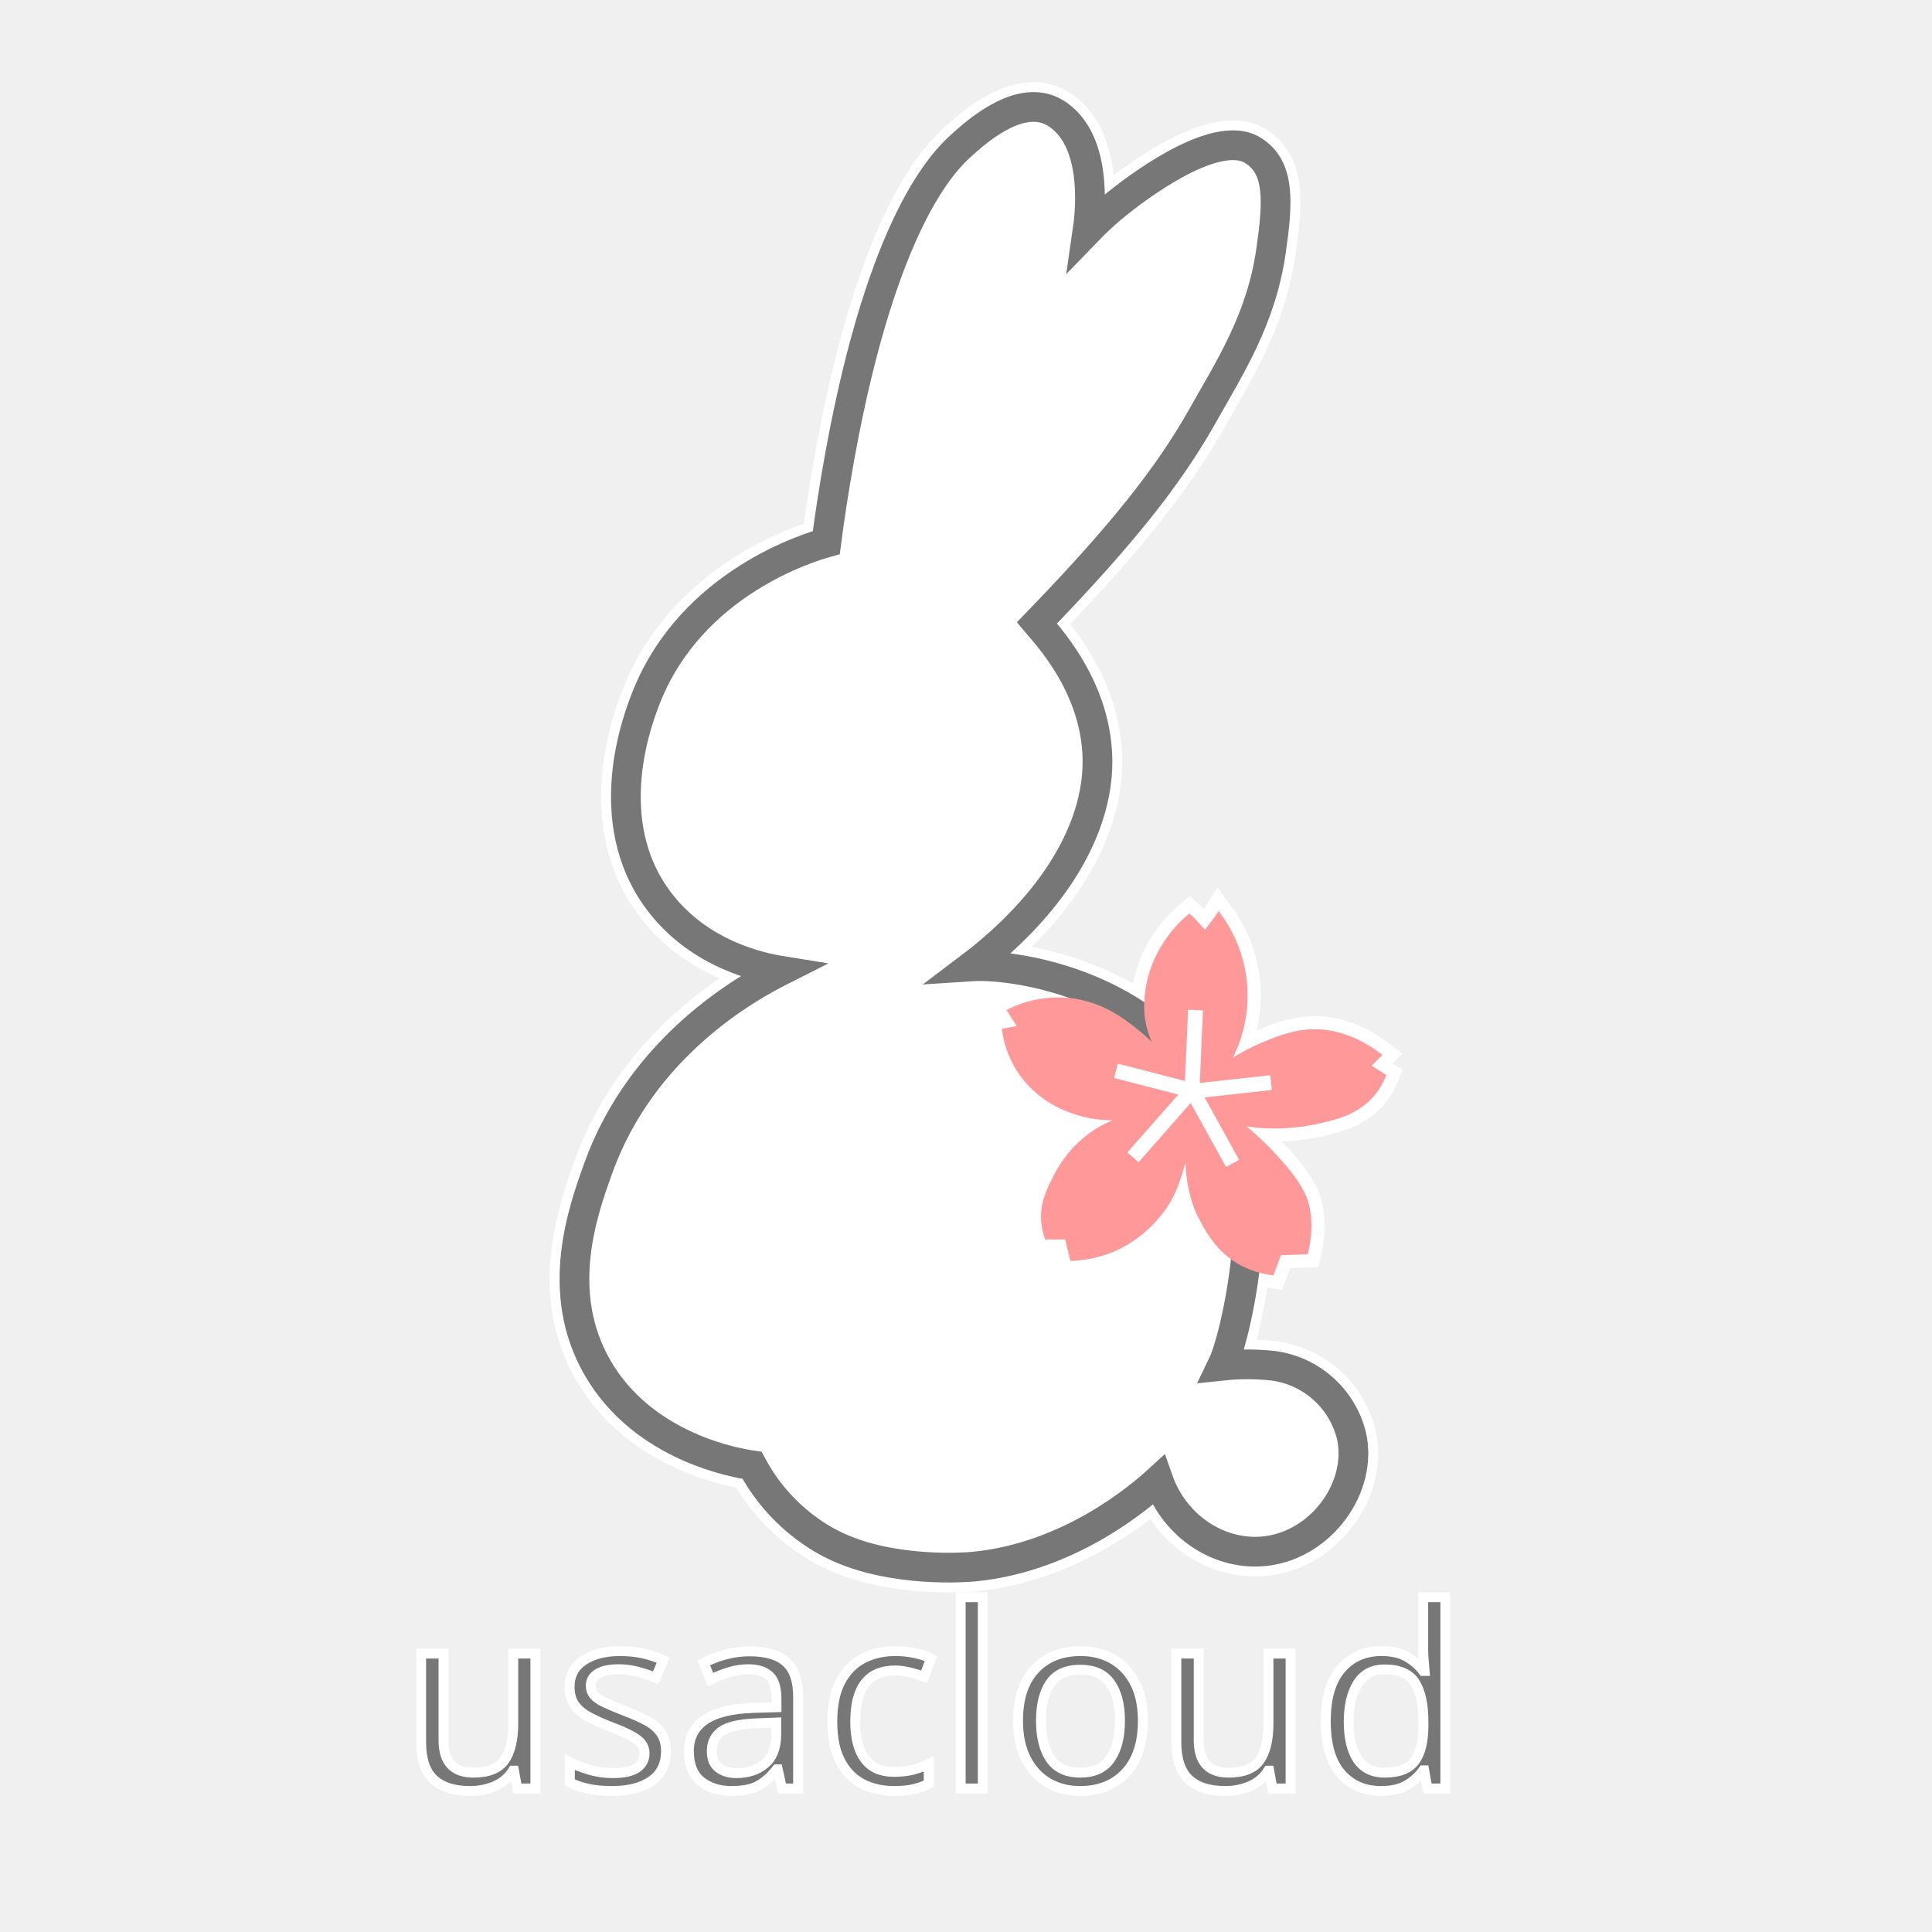
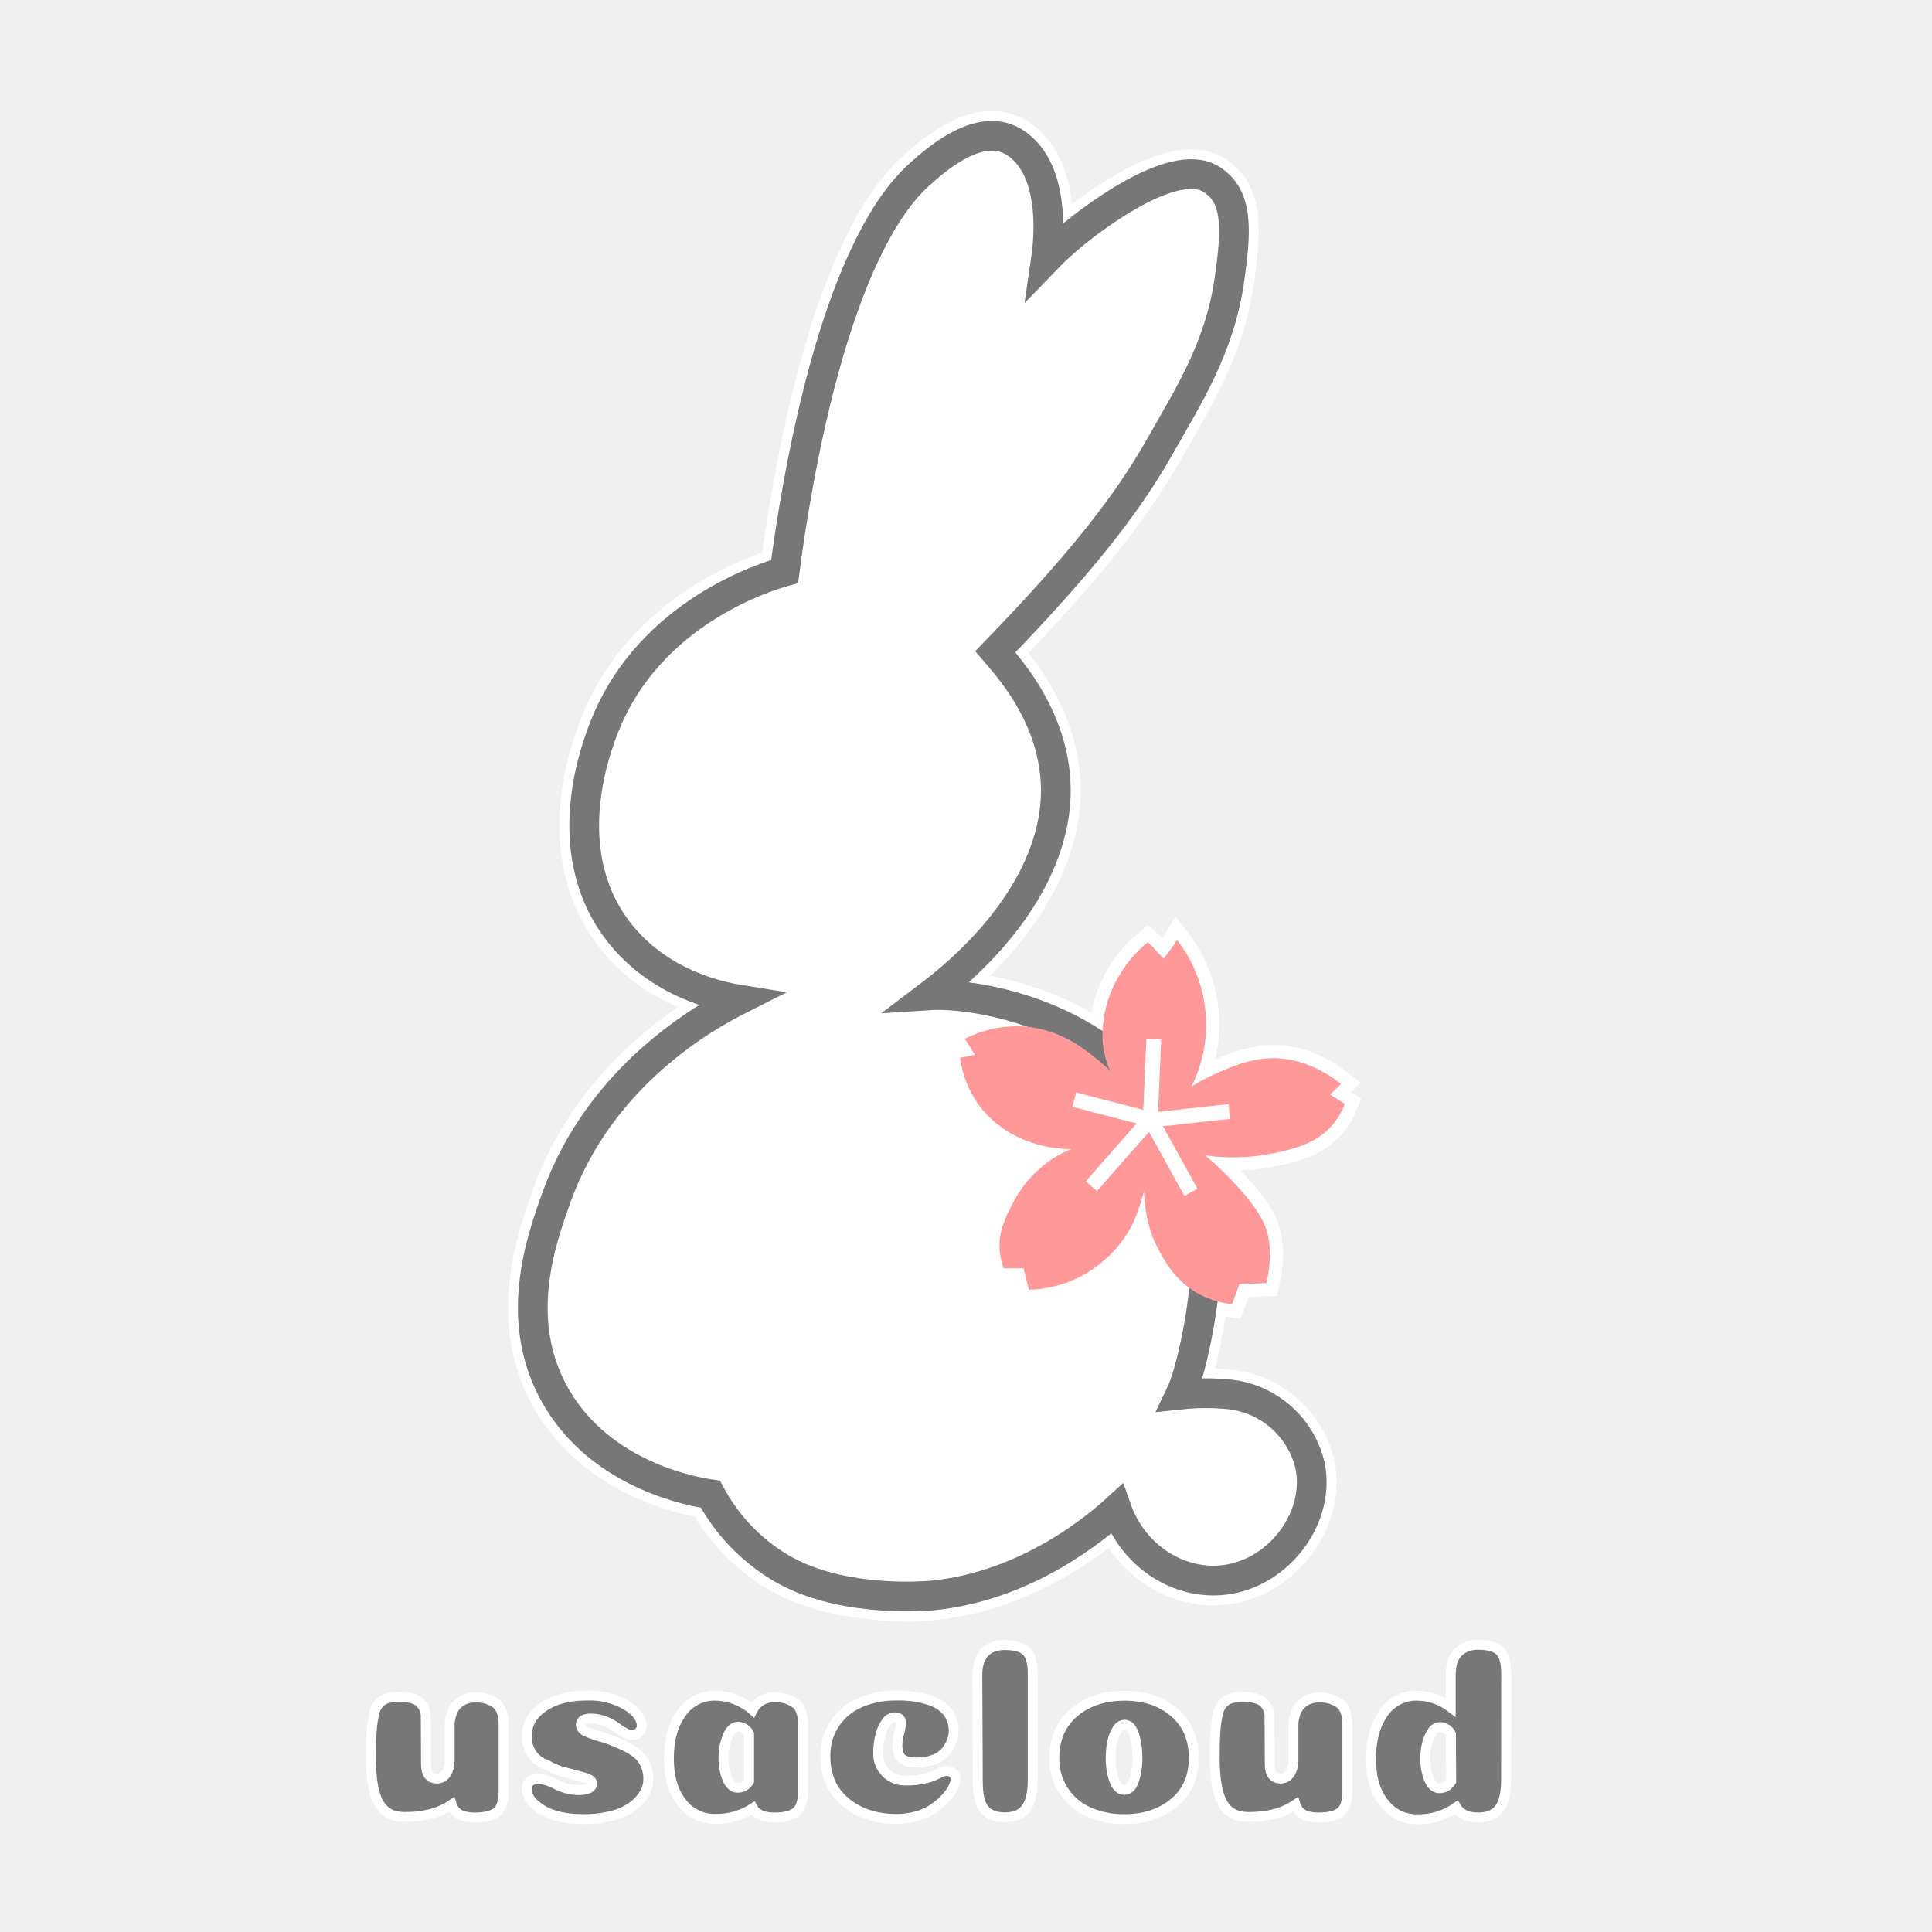
<svg xmlns="http://www.w3.org/2000/svg" width="195mm" height="195mm" viewBox="0 0 552.76 552.76">
  <g id="うさぎのコピー">
    <g>
-       <path d="M236.41,155.24c-4.63,1.29-38.47,11.34-51.5,44.25-2.15,5.44-13.95,35.24,3.75,58.5,11.66,15.33,29.31,18.87,34.75,19.75-9.79,4.94-39.72,21.64-52.25,56.5-4.4,12.26-12.69,35.33-.25,57,13.22,23,40,27.38,44.25,28a54.4,54.4,0,0,0,20,21c.14.08,1.57.92,3.25,1.75,16.66,8.24,38.66,6.38,40,6.25,27.54-2.58,47.8-20,53-24.75,4.79,13.61,18,21.92,31,20.25,15.77-2,27.56-18.3,24.25-33a26.63,26.63,0,0,0-22.5-20,67.88,67.88,0,0,0-14.5,0c2.83-5.83,7-24,7.5-40.33.33-10.5-2.83-25.67-13-41.17-18.72-28.53-54.75-33.5-66.25-32.75,9.75-7.37,30.63-25.5,35.25-49.75,4.86-25.47-12.87-44.2-16.5-48.5,23.9-24.73,37.55-41.76,47.37-59.21,7.78-13.83,16.83-27.67,19.63-47.29,2-14,2.64-23.92-5.25-28.75C347.3,36.19,323,55.56,319.66,58.24a90.42,90.42,0,0,0-8.5,7.75c.52-3.56,3.2-23.5-7.25-32.25a12.8,12.8,0,0,0-4.25-2.5c-9.45-3.21-20.37,6.55-24.5,10.25-5.21,4.66-22.54,21.8-34.75,88.25C238.43,140.54,237.16,149.45,236.41,155.24Z" style="fill: #fff;stroke: #fff;stroke-miterlimit: 10;stroke-width: 14.173px" />
-       <path d="M340.29,262a34.84,34.84,0,0,0-7.87,9.38,32.56,32.56,0,0,0-4.5,18.63,26.4,26.4,0,0,0,3.88,11.38c1.43,2.07-.95-.41,2,3.5-.75-3-4.8-7-9.75-10.87-3.31-2.58-9.93-7.58-19.62-8.12a32.18,32.18,0,0,0-15.75,3.25l3,4.75-4.5.88a28.68,28.68,0,0,0,5.13,12.75,29.16,29.16,0,0,0,11.38,9.25A34.29,34.29,0,0,0,317,320a37.7,37.7,0,0,0,4.25,0,32,32,0,0,0-9.12,4.5,33.12,33.12,0,0,0-10.37,12.38c-1.82,3.52-3.75,7.38-3.37,12.5a18.36,18.36,0,0,0,1,4.75h5.75l1.5,6.13A33.89,33.89,0,0,0,319.91,357,35.1,35.1,0,0,0,334,344.37c3.31-5.17,5.21-13.55,5.75-16.87-.31,2.91-.45,13.19,3.75,21,1.74,3.23,5.25,10.5,13.63,14a27.65,27.65,0,0,0,6.88,1.88l2.13-5.75,7.63-.25c2-8.38.44-14.11-.87-16.75-2.37-4.75-5.75-8.37-8.75-11.62-3.43-3.72-7-6.57-9.12-8.62,5.24,1.26,13.73,1.55,22.63-.5,4.92-1.13,11-2.62,15.38-8a19.76,19.76,0,0,0,3-5.12L391.66,305l3.13-3.12c-3.55-2.71-10.95-7.43-20.12-6.87-5.41.32-10.3,2.41-13.75,3.88a58.56,58.56,0,0,0-9.5,5.13,38.93,38.93,0,0,0-2.75-42.5c-1,1.71-2.71,3.54-3.75,5.25C343.16,265.2,342,263.54,340.29,262Z" style="fill: #f99;stroke: #fff;stroke-miterlimit: 10;stroke-width: 8.504px" />
+       <path d="M224.49,163.5c-4.63,1.29-38.47,11.34-51.5,44.25-2.15,5.44-13.95,35.24,3.75,58.5,11.66,15.33,29.31,18.87,34.75,19.75-9.79,4.94-39.72,21.64-52.25,56.5-4.4,12.26-12.69,35.33-.25,57,13.22,23,40,27.38,44.25,28a54.4,54.4,0,0,0,20,21c.14.08,1.57.92,3.25,1.75,16.66,8.24,38.66,6.38,40,6.25,27.54-2.58,47.8-20,53-24.75,4.79,13.61,18,21.92,31,20.25,15.77-2,27.56-18.3,24.25-33a26.63,26.63,0,0,0-22.5-20,67.88,67.88,0,0,0-14.5,0c2.83-5.83,7-24,7.5-40.33.33-10.5-2.83-25.67-13-41.17C313.52,289,277.49,284,266,284.75c9.75-7.37,30.63-25.5,35.25-49.75,4.86-25.47-12.87-44.2-16.5-48.5,23.9-24.73,37.55-41.76,47.37-59.21,7.78-13.83,16.83-27.67,19.63-47.29,2-14,2.64-23.92-5.25-28.75-11.12-6.81-35.39,12.56-38.75,15.25a90.42,90.42,0,0,0-8.5,7.75c.52-3.56,3.2-23.5-7.25-32.25a12.8,12.8,0,0,0-4.25-2.5c-9.45-3.21-20.37,6.55-24.5,10.25C258,54.41,240.7,71.56,228.49,138,226.5,148.8,225.24,157.71,224.49,163.5Z" style="fill: #fff;stroke: #fff;stroke-miterlimit: 10;stroke-width: 14.173px" />
+       <path d="M328.36,270.25a34.84,34.84,0,0,0-7.87,9.38,32.56,32.56,0,0,0-4.5,18.63,26.4,26.4,0,0,0,3.88,11.38c1.43,2.07-.95-.41,2,3.5-.75-3-4.8-7-9.75-10.87-3.31-2.58-9.93-7.58-19.62-8.12a32.18,32.18,0,0,0-15.75,3.25l3,4.75-4.5.88a28.68,28.68,0,0,0,5.13,12.75A29.16,29.16,0,0,0,291.74,325a34.29,34.29,0,0,0,13.38,3.25,37.7,37.7,0,0,0,4.25,0,32,32,0,0,0-9.12,4.5,33.12,33.12,0,0,0-10.37,12.38c-1.82,3.52-3.75,7.38-3.37,12.5a18.36,18.36,0,0,0,1,4.75h5.75l1.5,6.13A33.89,33.89,0,0,0,308,365.25a35.1,35.1,0,0,0,14.13-12.62c3.31-5.17,5.21-13.55,5.75-16.87-.31,2.91-.45,13.19,3.75,21,1.74,3.23,5.25,10.5,13.63,14a27.65,27.65,0,0,0,6.88,1.88l2.13-5.75,7.63-.25c2-8.38.44-14.11-.87-16.75-2.37-4.75-5.75-8.37-8.75-11.62-3.43-3.72-7-6.57-9.12-8.62,5.24,1.26,13.73,1.55,22.63-.5,4.92-1.13,11-2.62,15.38-8a19.76,19.76,0,0,0,3-5.12l-4.37-2.75,3.13-3.12c-3.55-2.71-10.95-7.43-20.12-6.87-5.41.32-10.3,2.41-13.75,3.88a58.56,58.56,0,0,0-9.5,5.13,38.93,38.93,0,0,0-2.75-42.5c-1,1.71-2.71,3.54-3.75,5.25C331.24,273.46,330.11,271.79,328.36,270.25Z" style="fill: #f99;stroke: #fff;stroke-miterlimit: 10;stroke-width: 8.504px" />
      <g>
-         <line x1="341.04" y1="312.24" x2="342.04" y2="288.99" style="fill: none;stroke: #fff;stroke-miterlimit: 10;stroke-width: 4.252px" />
-         <line x1="319.29" y1="306.37" x2="341.04" y2="311.99" style="fill: none;stroke: #fff;stroke-miterlimit: 10;stroke-width: 4.252px" />
-         <line x1="324.16" y1="331.12" x2="341.54" y2="311.37" style="fill: none;stroke: #fff;stroke-miterlimit: 10;stroke-width: 4.252px" />
-         <line x1="352.66" y1="332.87" x2="340.91" y2="311.62" style="fill: none;stroke: #fff;stroke-miterlimit: 10;stroke-width: 4.252px" />
-         <line x1="363.66" y1="309.74" x2="342.04" y2="312.12" style="fill: none;stroke: #fff;stroke-miterlimit: 10;stroke-width: 4.252px" />
+         <line x1="329.11" y1="320.5" x2="330.11" y2="297.25" style="fill: none;stroke: #fff;stroke-miterlimit: 10;stroke-width: 4.252px" />
+         <line x1="307.36" y1="314.63" x2="329.11" y2="320.25" style="fill: none;stroke: #fff;stroke-miterlimit: 10;stroke-width: 4.252px" />
+         <line x1="312.24" y1="339.38" x2="329.61" y2="319.63" style="fill: none;stroke: #fff;stroke-miterlimit: 10;stroke-width: 4.252px" />
+         <line x1="340.74" y1="341.13" x2="328.99" y2="319.88" style="fill: none;stroke: #fff;stroke-miterlimit: 10;stroke-width: 4.252px" />
+         <line x1="351.74" y1="318" x2="330.11" y2="320.38" style="fill: none;stroke: #fff;stroke-miterlimit: 10;stroke-width: 4.252px" />
      </g>
    </g>
  </g>
-   <g id="うさぎ">
+   <g id="うさぎ主線">
    <g>
-       <path d="M236.41,155.24c-4.63,1.29-38.47,11.34-51.5,44.25-2.15,5.44-13.95,35.24,3.75,58.5,11.66,15.33,29.31,18.87,34.75,19.75-9.79,4.94-39.72,21.64-52.25,56.5-4.4,12.26-12.69,35.33-.25,57,13.22,23,40,27.38,44.25,28a54.4,54.4,0,0,0,20,21c.14.08,1.57.92,3.25,1.75,16.66,8.24,38.66,6.38,40,6.25,27.54-2.58,47.8-20,53-24.75,4.79,13.61,18,21.92,31,20.25,15.77-2,27.56-18.3,24.25-33a26.63,26.63,0,0,0-22.5-20,67.88,67.88,0,0,0-14.5,0c2.83-5.83,7-24,7.5-40.33.33-10.5-2.83-25.67-13-41.17-18.72-28.53-54.75-33.5-66.25-32.75,9.75-7.37,30.63-25.5,35.25-49.75,4.86-25.47-12.87-44.2-16.5-48.5,23.9-24.73,37.55-41.76,47.37-59.21,7.78-13.83,16.83-27.67,19.63-47.29,2-14,2.64-23.92-5.25-28.75C347.3,36.19,323,55.56,319.66,58.24a90.42,90.42,0,0,0-8.5,7.75c.52-3.56,3.2-23.5-7.25-32.25a12.8,12.8,0,0,0-4.25-2.5c-9.45-3.21-20.37,6.55-24.5,10.25-5.21,4.66-22.54,21.8-34.75,88.25C238.43,140.54,237.16,149.45,236.41,155.24Z" style="fill: #fff;stroke: #777;stroke-miterlimit: 10;stroke-width: 8.504px" />
-       <path d="M340.29,262a34.84,34.84,0,0,0-7.87,9.38,32.56,32.56,0,0,0-4.5,18.63,26.4,26.4,0,0,0,3.88,11.38c1.43,2.07-.95-.41,2,3.5-.75-3-4.8-7-9.75-10.87-3.31-2.58-9.93-7.58-19.62-8.12a32.18,32.18,0,0,0-15.75,3.25l3,4.75-4.5.88a28.68,28.68,0,0,0,5.13,12.75,29.16,29.16,0,0,0,11.38,9.25A34.29,34.29,0,0,0,317,320a37.7,37.7,0,0,0,4.25,0,32,32,0,0,0-9.12,4.5,33.12,33.12,0,0,0-10.37,12.38c-1.82,3.52-3.75,7.38-3.37,12.5a18.36,18.36,0,0,0,1,4.75h5.75l1.5,6.13A33.89,33.89,0,0,0,319.91,357,35.1,35.1,0,0,0,334,344.37c3.31-5.17,5.21-13.55,5.75-16.87-.31,2.91-.45,13.19,3.75,21,1.74,3.23,5.25,10.5,13.63,14a27.65,27.65,0,0,0,6.88,1.88l2.13-5.75,7.63-.25c2-8.38.44-14.11-.87-16.75-2.37-4.75-5.75-8.37-8.75-11.62-3.43-3.72-7-6.57-9.12-8.62,5.24,1.26,13.73,1.55,22.63-.5,4.92-1.13,11-2.62,15.38-8a19.76,19.76,0,0,0,3-5.12L391.66,305l3.13-3.12c-3.55-2.71-10.95-7.43-20.12-6.87-5.41.32-10.3,2.41-13.75,3.88a58.56,58.56,0,0,0-9.5,5.13,38.93,38.93,0,0,0-2.75-42.5c-1,1.71-2.71,3.54-3.75,5.25C343.16,265.2,342,263.54,340.29,262Z" style="fill: #f99;stroke: #f99;stroke-miterlimit: 10;stroke-width: 0.992px" />
+       <path d="M224.49,163.5c-4.63,1.29-38.47,11.34-51.5,44.25-2.15,5.44-13.95,35.24,3.75,58.5,11.66,15.33,29.31,18.87,34.75,19.75-9.79,4.94-39.72,21.64-52.25,56.5-4.4,12.26-12.69,35.33-.25,57,13.22,23,40,27.38,44.25,28a54.4,54.4,0,0,0,20,21c.14.08,1.57.92,3.25,1.75,16.66,8.24,38.66,6.38,40,6.25,27.54-2.58,47.8-20,53-24.75,4.79,13.61,18,21.92,31,20.25,15.77-2,27.56-18.3,24.25-33a26.63,26.63,0,0,0-22.5-20,67.88,67.88,0,0,0-14.5,0c2.83-5.83,7-24,7.5-40.33.33-10.5-2.83-25.67-13-41.17C313.52,289,277.49,284,266,284.75c9.75-7.37,30.63-25.5,35.25-49.75,4.86-25.47-12.87-44.2-16.5-48.5,23.9-24.73,37.55-41.76,47.37-59.21,7.78-13.83,16.83-27.67,19.63-47.29,2-14,2.64-23.92-5.25-28.75-11.12-6.81-35.39,12.56-38.75,15.25a90.42,90.42,0,0,0-8.5,7.75c.52-3.56,3.2-23.5-7.25-32.25a12.8,12.8,0,0,0-4.25-2.5c-9.45-3.21-20.37,6.55-24.5,10.25C258,54.41,240.7,71.56,228.49,138,226.5,148.8,225.24,157.71,224.49,163.5Z" style="fill: #fff;stroke: #777;stroke-miterlimit: 10;stroke-width: 8.504px" />
+       <path d="M328.36,270.25a34.84,34.84,0,0,0-7.87,9.38,32.56,32.56,0,0,0-4.5,18.63,26.4,26.4,0,0,0,3.88,11.38c1.43,2.07-.95-.41,2,3.5-.75-3-4.8-7-9.75-10.87-3.31-2.58-9.93-7.58-19.62-8.12a32.18,32.18,0,0,0-15.75,3.25l3,4.75-4.5.88a28.68,28.68,0,0,0,5.13,12.75A29.16,29.16,0,0,0,291.74,325a34.29,34.29,0,0,0,13.38,3.25,37.7,37.7,0,0,0,4.25,0,32,32,0,0,0-9.12,4.5,33.12,33.12,0,0,0-10.37,12.38c-1.82,3.52-3.75,7.38-3.37,12.5a18.36,18.36,0,0,0,1,4.75h5.75l1.5,6.13A33.89,33.89,0,0,0,308,365.25a35.1,35.1,0,0,0,14.13-12.62c3.31-5.17,5.21-13.55,5.75-16.87-.31,2.91-.45,13.19,3.75,21,1.74,3.23,5.25,10.5,13.63,14a27.65,27.65,0,0,0,6.88,1.88l2.13-5.75,7.63-.25c2-8.38.44-14.11-.87-16.75-2.37-4.75-5.75-8.37-8.75-11.62-3.43-3.72-7-6.57-9.12-8.62,5.24,1.26,13.73,1.55,22.63-.5,4.92-1.13,11-2.62,15.38-8a19.76,19.76,0,0,0,3-5.12l-4.37-2.75,3.13-3.12c-3.55-2.71-10.95-7.43-20.12-6.87-5.41.32-10.3,2.41-13.75,3.88a58.56,58.56,0,0,0-9.5,5.13,38.93,38.93,0,0,0-2.75-42.5c-1,1.71-2.71,3.54-3.75,5.25C331.24,273.46,330.11,271.79,328.36,270.25Z" style="fill: #f99;stroke: #f99;stroke-miterlimit: 10;stroke-width: 0.992px" />
      <g>
-         <line x1="341.04" y1="312.24" x2="342.04" y2="288.99" style="fill: none;stroke: #fff;stroke-miterlimit: 10;stroke-width: 4.252px" />
-         <line x1="319.29" y1="306.37" x2="341.04" y2="311.99" style="fill: none;stroke: #fff;stroke-miterlimit: 10;stroke-width: 4.252px" />
-         <line x1="324.16" y1="331.12" x2="341.54" y2="311.37" style="fill: none;stroke: #fff;stroke-miterlimit: 10;stroke-width: 4.252px" />
-         <line x1="352.66" y1="332.87" x2="340.91" y2="311.62" style="fill: none;stroke: #fff;stroke-miterlimit: 10;stroke-width: 4.252px" />
-         <line x1="363.66" y1="309.74" x2="342.04" y2="312.12" style="fill: none;stroke: #fff;stroke-miterlimit: 10;stroke-width: 4.252px" />
+         <line x1="329.11" y1="320.5" x2="330.11" y2="297.25" style="fill: none;stroke: #fff;stroke-miterlimit: 10;stroke-width: 4.252px" />
+         <line x1="307.36" y1="314.63" x2="329.11" y2="320.25" style="fill: none;stroke: #fff;stroke-miterlimit: 10;stroke-width: 4.252px" />
+         <line x1="312.24" y1="339.38" x2="329.61" y2="319.63" style="fill: none;stroke: #fff;stroke-miterlimit: 10;stroke-width: 4.252px" />
+         <line x1="340.74" y1="341.13" x2="328.99" y2="319.88" style="fill: none;stroke: #fff;stroke-miterlimit: 10;stroke-width: 4.252px" />
+         <line x1="351.74" y1="318" x2="330.11" y2="320.38" style="fill: none;stroke: #fff;stroke-miterlimit: 10;stroke-width: 4.252px" />
      </g>
    </g>
  </g>
  <g id="文字">
-     <text transform="translate(114.8 511.7)" style="font-size: 72px;fill: #777;stroke: #fff;stroke-miterlimit: 10;stroke-width: 2.835px;font-family: Coiny-Regular, Coiny">usacloud</text>
+     <g>
+       <path d="M121.88,504.76q0,4.1,3.17,4.1a2.9,2.9,0,0,0,1.91-.68,4.23,4.23,0,0,0,1.26-1.91,8.43,8.43,0,0,0,.43-2.81v-9.65a10,10,0,0,1,.86-4.28,6.46,6.46,0,0,1,2.52-2.84,7.33,7.33,0,0,1,3.89-1,9.6,9.6,0,0,1,6,1.69q2.16,1.69,2.16,6.23v18.72q0,4.39-1.8,6T136,520a12,12,0,0,1-3.31-.4,5.18,5.18,0,0,1-2.2-1.19,5,5,0,0,1-1.26-2.09,19.67,19.67,0,0,1-6.23,2.74,31.08,31.08,0,0,1-7.31.79q-5.11,0-7.34-4t-2.23-13.14q0-4.54.22-7.38a33.76,33.76,0,0,1,.68-4.9,6.39,6.39,0,0,1,1.44-3.06,5.52,5.52,0,0,1,2.3-1.44,11.6,11.6,0,0,1,3.49-.43q4,0,5.8,1.51a5.65,5.65,0,0,1,1.76,4.54Z" style="fill: #777;stroke: #fff;stroke-miterlimit: 10;stroke-width: 2.835px" />
+       <path d="M168,485.11a21,21,0,0,1,11.16,2.74q4.46,2.74,4.46,6a2.41,2.41,0,0,1-.79,1.73,2.73,2.73,0,0,1-2,.79,4.79,4.79,0,0,1-2.38-.76A25.3,25.3,0,0,1,176,494a12.61,12.61,0,0,0-3-1.58,11,11,0,0,0-4-.72q-2.81,0-2.81,1.73a2.17,2.17,0,0,0,1.44,1.94,25.59,25.59,0,0,0,4.21,1.51,25.93,25.93,0,0,1,4.21,1.51q5.4,2.09,7.42,4.5a9.62,9.62,0,0,1,2,6.37,7.75,7.75,0,0,1-1.08,3.85,12.44,12.44,0,0,1-3.24,3.6,16.89,16.89,0,0,1-5.87,2.74,31.3,31.3,0,0,1-8.46,1q-9.29,0-13.9-4.25a6,6,0,0,1-2.23-4.32,2.73,2.73,0,0,1,.9-2.16,3.74,3.74,0,0,1,2.56-.79,13.42,13.42,0,0,1,5,1.62,14.62,14.62,0,0,0,6.26,1.62q4,0,4-1.94,0-1-2.09-1.62t-5.47-1.48a18.53,18.53,0,0,1-5.4-2.16,8.22,8.22,0,0,1-5.69-8.42q0-5,4.79-8.24T168,485.11Z" style="fill: #777;stroke: #fff;stroke-miterlimit: 10;stroke-width: 2.835px" />
+       <path d="M204.54,520.39a11.62,11.62,0,0,1-9.43-4.64q-3.74-4.64-3.74-12.71T195.07,490a11.42,11.42,0,0,1,9.47-4.86,16.61,16.61,0,0,1,10.8,4.1,6.6,6.6,0,0,1,6.26-3.6,9.6,9.6,0,0,1,6,1.69q2.16,1.69,2.16,6.23v18.72q0,4.32-1.8,6T221.67,520q-4.75,0-6.26-2.66A19,19,0,0,1,204.54,520.39Zm9.79-24.26a3.62,3.62,0,0,0-3.17-2.09q-1.87,0-3,2.74A16,16,0,0,0,207,503a15.23,15.23,0,0,0,1.08,5.9q1.08,2.59,3,2.59a3.7,3.7,0,0,0,3.24-1.94Z" style="fill: #777;stroke: #fff;stroke-miterlimit: 10;stroke-width: 2.835px" />
+       <path d="M257.82,493q0-1.66-1.87-1.66a3,3,0,0,0-2.45,1.51,11.18,11.18,0,0,0-1.66,3.78,19.05,19.05,0,0,0-.58,4.72,7.62,7.62,0,0,0,8.14,8.06,20.63,20.63,0,0,0,6.34-.86,13.84,13.84,0,0,0,2.63-1.08,5.91,5.91,0,0,1,2.2-.79,3.38,3.38,0,0,1,1.66.36,2.11,2.11,0,0,1,.9.86,2.4,2.4,0,0,1,.25,1.08,6,6,0,0,1-.68,2.45,12.73,12.73,0,0,1-2.12,3,19.92,19.92,0,0,1-3.35,2.92,16.83,16.83,0,0,1-4.72,2.2,20,20,0,0,1-5.9.86q-8.93,0-14.69-4.79t-5.76-13.14A16.18,16.18,0,0,1,246,487.16a25.77,25.77,0,0,1,10.58-2.05,28.17,28.17,0,0,1,9.4,1.33,10.69,10.69,0,0,1,5.29,3.56,9,9,0,0,1,1.58,5.33,8,8,0,0,1-.54,2.81,11.09,11.09,0,0,1-1.66,2.88,7.84,7.84,0,0,1-3.28,2.34,13,13,0,0,1-5,.9,12.73,12.73,0,0,1-2.12-.14,6,6,0,0,1-1.73-.61,2.85,2.85,0,0,1-1.33-1.55,7.44,7.44,0,0,1-.43-2.74,14.09,14.09,0,0,1,.54-3.49A13.88,13.88,0,0,0,257.82,493Z" style="fill: #777;stroke: #fff;stroke-miterlimit: 10;stroke-width: 2.835px" />
+       <path d="M295.47,509.08q0,5.83-1.94,8.35t-6,2.52q-4,0-5.9-2.27t-1.87-8l-.14-30.38A12.51,12.51,0,0,1,280,476a8.2,8.2,0,0,1,1.08-2.45,5.85,5.85,0,0,1,1.69-1.66,7.14,7.14,0,0,1,2.2-.94,10.86,10.86,0,0,1,2.56-.29q4,0,5.94,1.58t2,6.41Z" style="fill: #777;stroke: #fff;stroke-miterlimit: 10;stroke-width: 2.835px" />
+       <path d="M321.68,520.46a24.48,24.48,0,0,1-10.12-2,16.43,16.43,0,0,1-9.9-15.48q0-8.21,5.62-13t14.4-4.82q8.78,0,14.33,4.82t5.54,13q0,8.14-5.65,12.82T321.68,520.46Zm3.74-17.57a21.12,21.12,0,0,0-.94-6.59q-.94-2.84-2.74-2.84a2.62,2.62,0,0,0-2.16,1.44,10.2,10.2,0,0,0-1.37,3.53,22,22,0,0,0-.43,4.46,18.8,18.8,0,0,0,1,6.44q1,2.77,2.88,2.77t2.81-2.74A20.09,20.09,0,0,0,325.42,502.89Z" style="fill: #777;stroke: #fff;stroke-miterlimit: 10;stroke-width: 2.835px" />
+       <path d="M363.29,504.76q0,4.1,3.17,4.1a2.9,2.9,0,0,0,1.91-.68,4.23,4.23,0,0,0,1.26-1.91,8.42,8.42,0,0,0,.43-2.81v-9.65a10,10,0,0,1,.86-4.28,6.47,6.47,0,0,1,2.52-2.84,7.33,7.33,0,0,1,3.89-1,9.6,9.6,0,0,1,6,1.69q2.16,1.69,2.16,6.23v18.72q0,4.39-1.8,6T377.41,520a12,12,0,0,1-3.31-.4,5.18,5.18,0,0,1-2.2-1.19,5,5,0,0,1-1.26-2.09,19.66,19.66,0,0,1-6.23,2.74,31.08,31.08,0,0,1-7.31.79q-5.11,0-7.34-4t-2.23-13.14q0-4.54.22-7.38a33.77,33.77,0,0,1,.68-4.9,6.39,6.39,0,0,1,1.44-3.06,5.51,5.51,0,0,1,2.3-1.44,11.6,11.6,0,0,1,3.49-.43q4,0,5.8,1.51a5.65,5.65,0,0,1,1.76,4.54Z" style="fill: #777;stroke: #fff;stroke-miterlimit: 10;stroke-width: 2.835px" />
+       <path d="M430.9,509.16q0,5.83-1.94,8.32T423,520q-4.61,0-6.34-2.88a18.77,18.77,0,0,1-11.3,3.38,11.55,11.55,0,0,1-9.36-4.64q-3.75-4.65-3.74-12.71T395.91,490a11.32,11.32,0,0,1,9.43-4.86,16.19,16.19,0,0,1,9.72,3.31v-9.22q0-4.39,2.16-6.52a7.86,7.86,0,0,1,5.76-2.12q4,0,5.94,1.58t2,6.41Zm-15.7.43-.07-13.46a3.63,3.63,0,0,0-3.17-2,2.72,2.72,0,0,0-2.2,1.37,10,10,0,0,0-1.48,3.38,17.46,17.46,0,0,0-.5,4.25,15.23,15.23,0,0,0,1.08,5.9q1.08,2.59,3,2.59a3.69,3.69,0,0,0,.72-.07,4.28,4.28,0,0,0,.65-.18,3.27,3.27,0,0,0,.58-.29,2.82,2.82,0,0,0,.5-.4,4.62,4.62,0,0,0,.43-.5Z" style="fill: #777;stroke: #fff;stroke-miterlimit: 10;stroke-width: 2.835px" />
+     </g>
  </g>
</svg>
